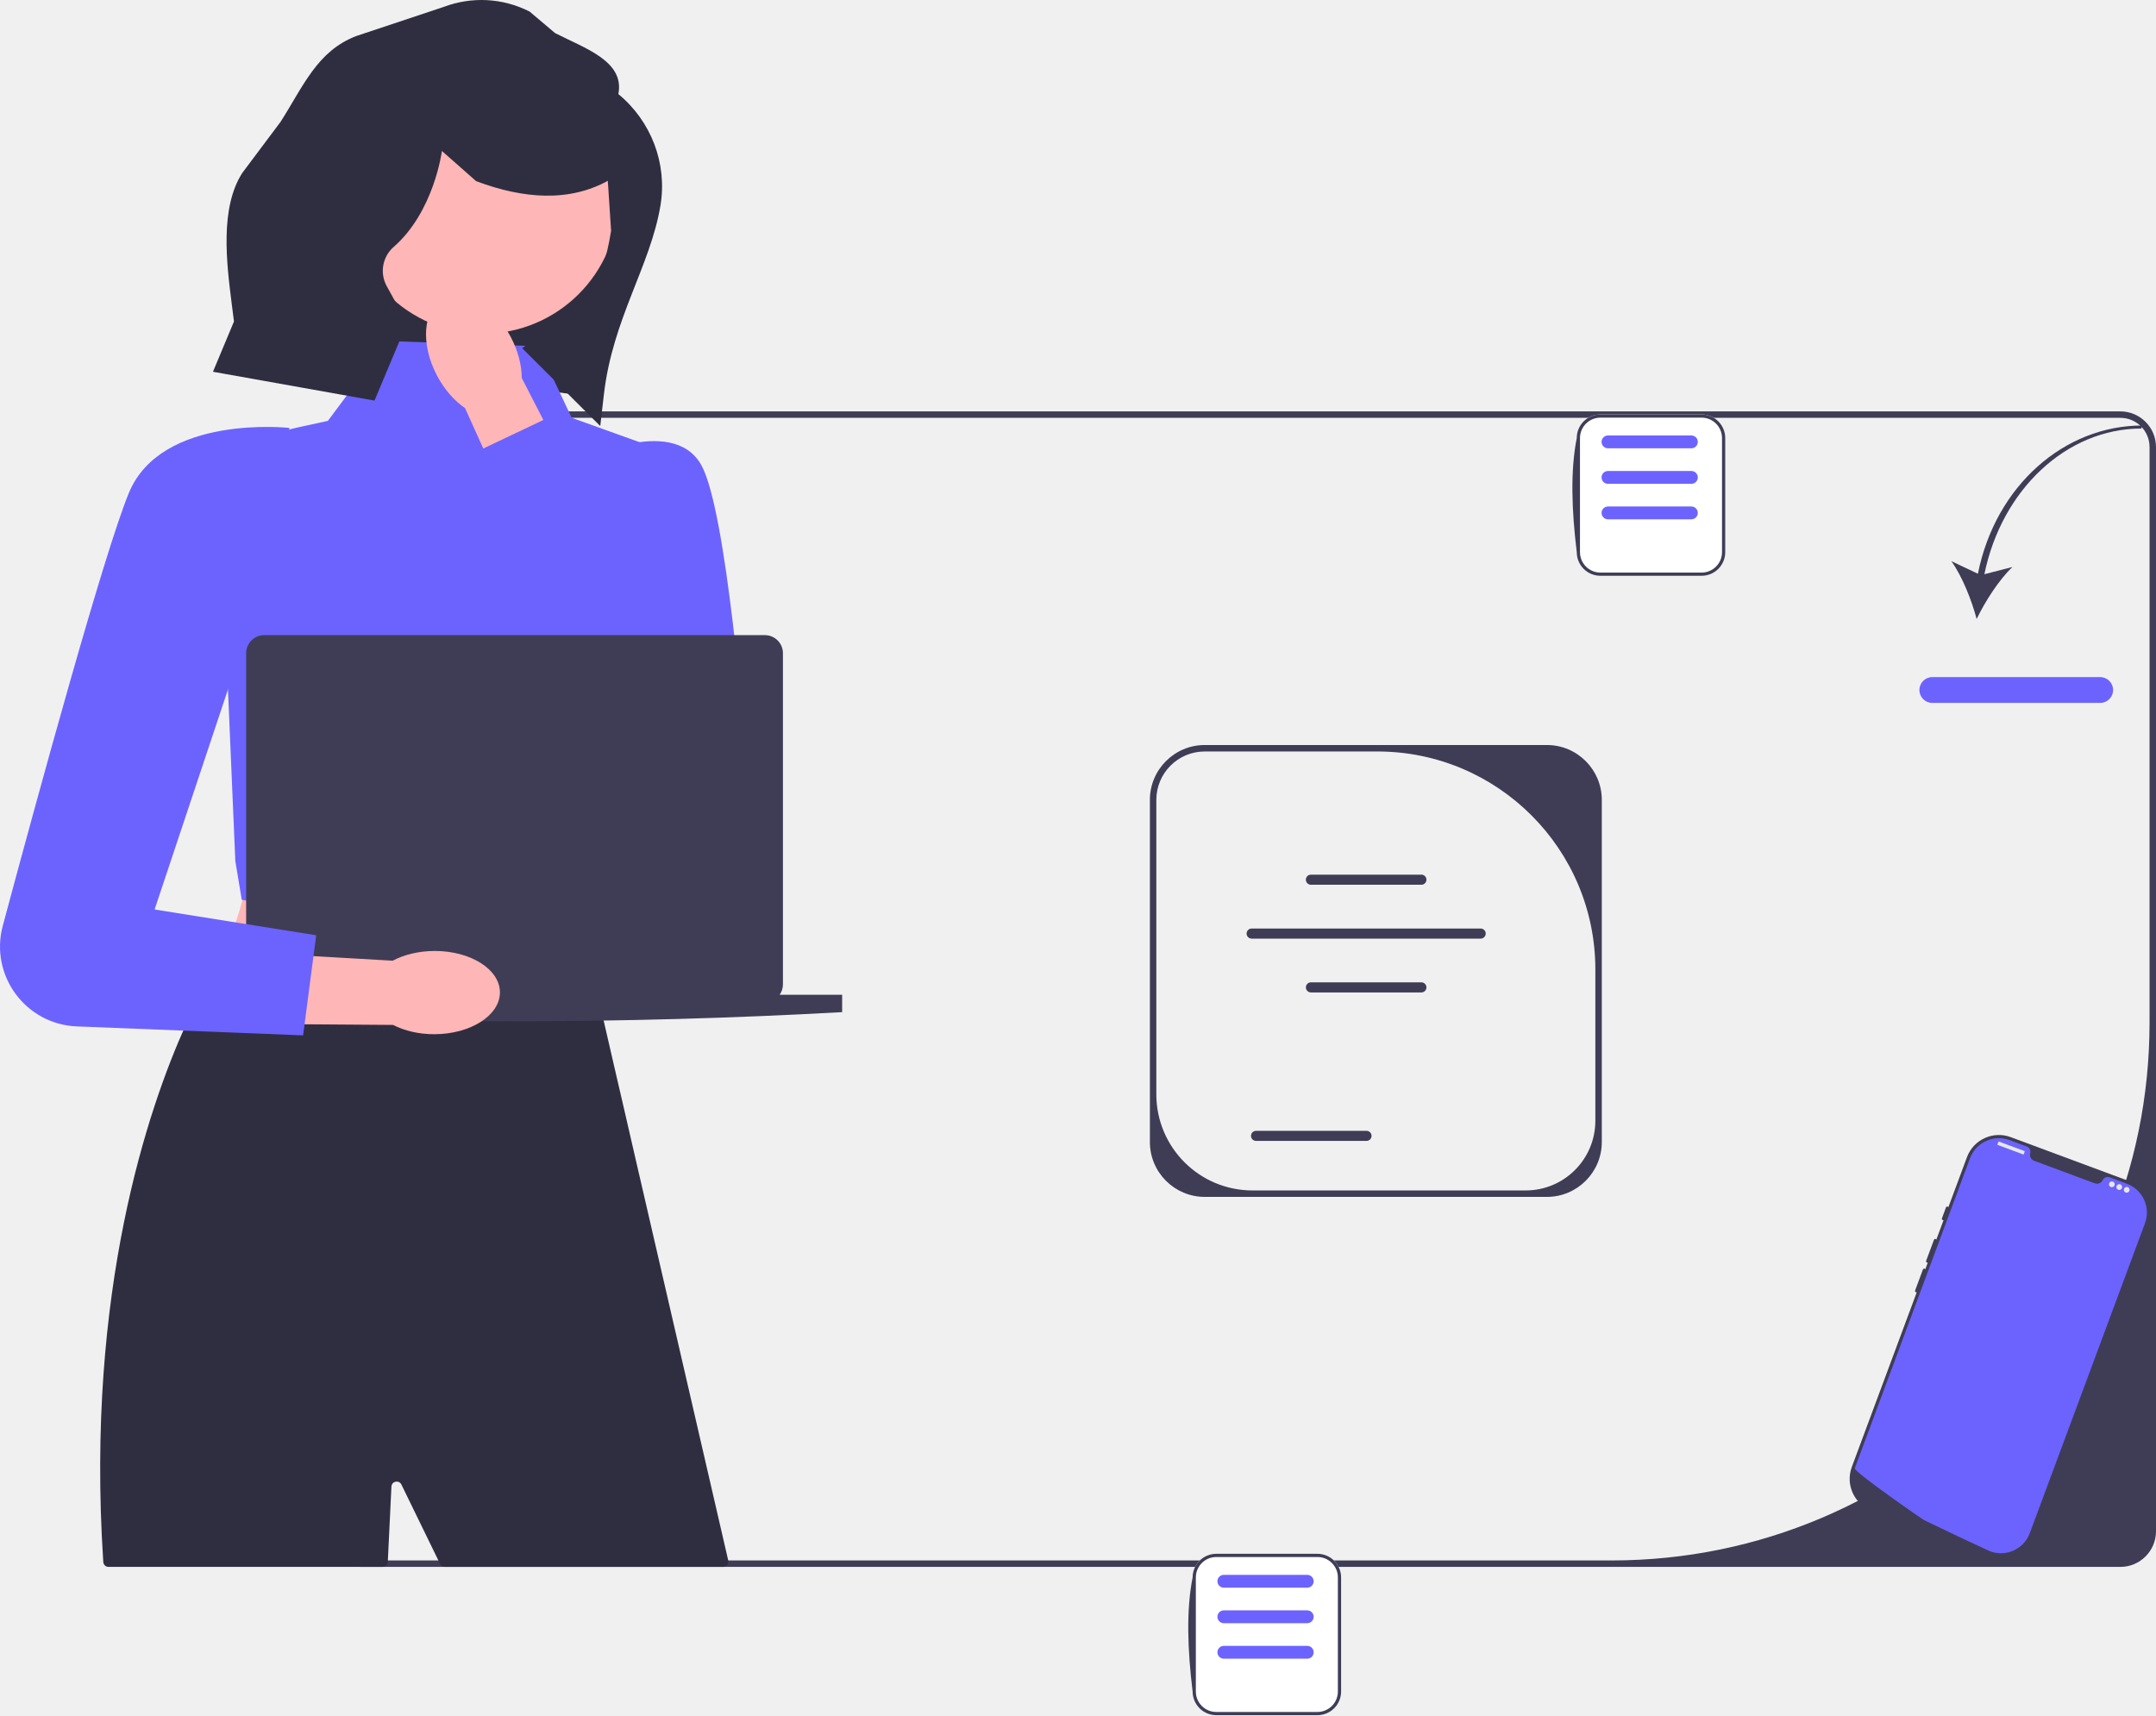
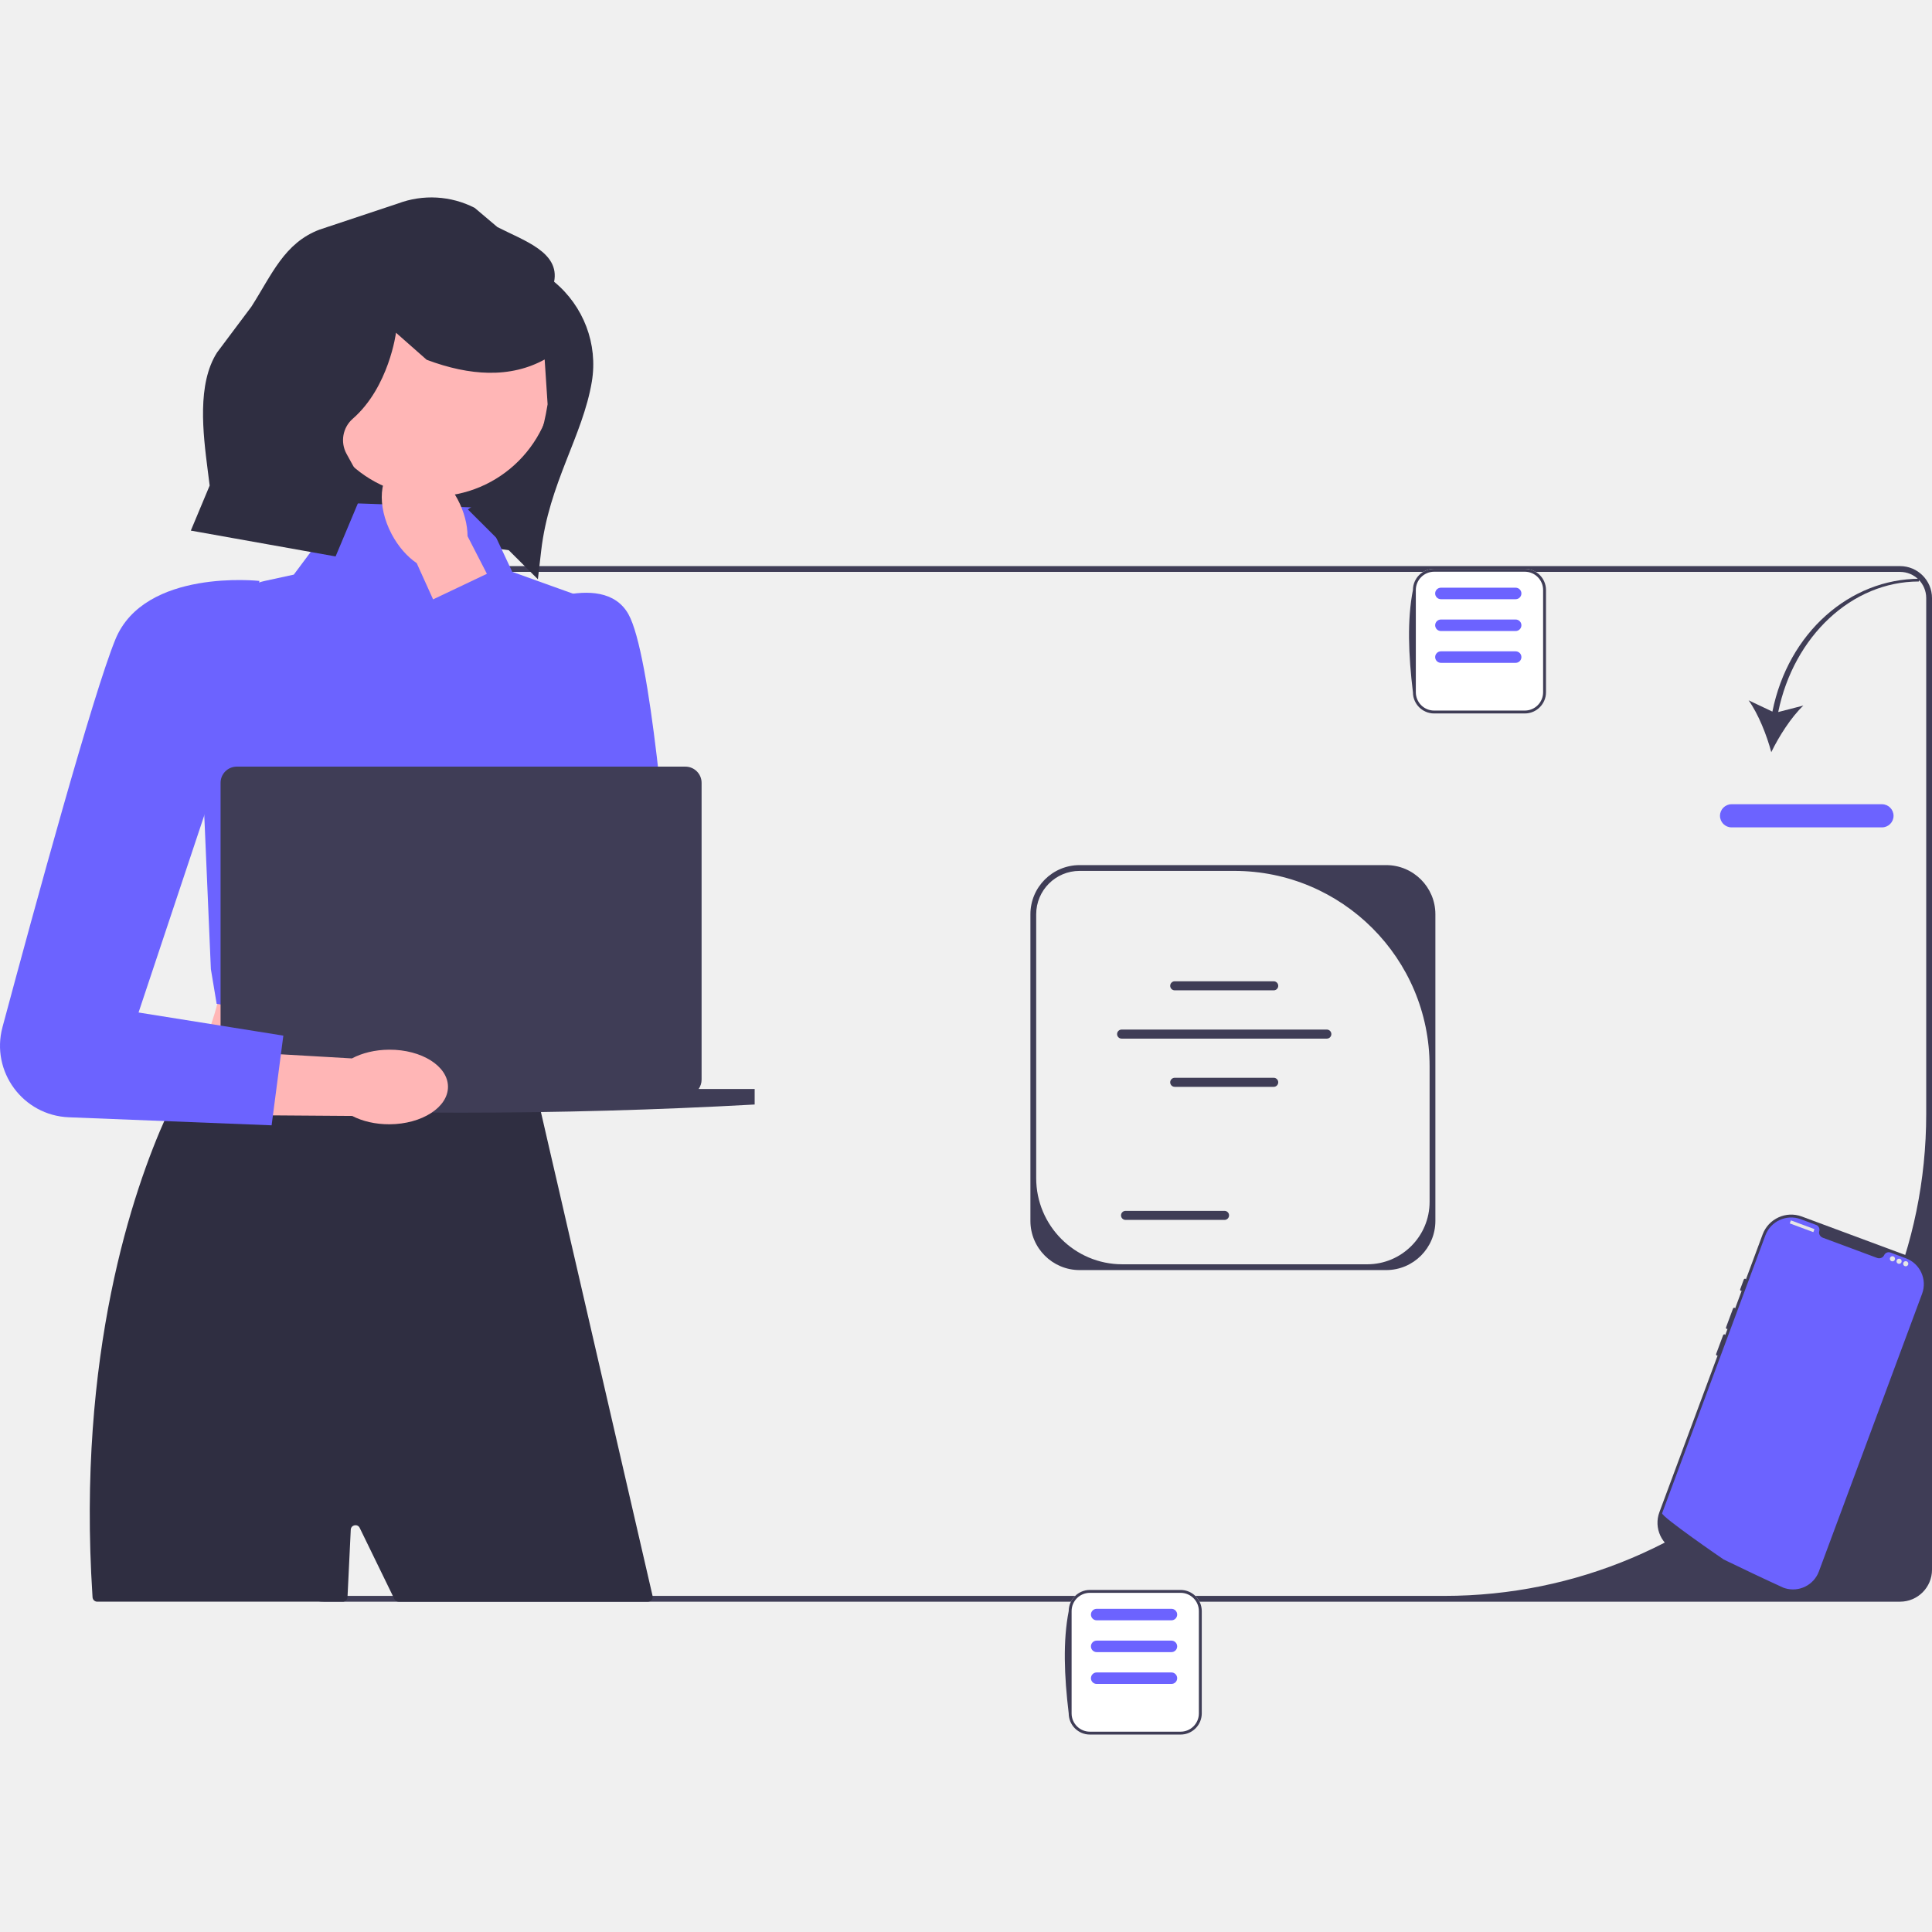
- <svg xmlns="http://www.w3.org/2000/svg" width="667.898" height="531.394" viewBox="0 0 667.898 531.394">
+ <svg xmlns="http://www.w3.org/2000/svg" width="3000" height="3000" viewBox="0 0 667.898 531.394">
  <polygon points="177.275 122.143 97.822 111.55 113.9 30.123 199.252 46.976 177.275 122.143" fill="#2f2e41" />
  <path d="M100.898,474.414V138.494c0-6.087,4.952-11.04,11.04-11.04H656.858c6.087,0,11.04,4.953,11.04,11.04V474.414c0,6.087-4.953,11.04-11.04,11.04H111.938c-6.088,0-11.04-4.953-11.04-11.04ZM665.898,138.494c0-4.993-4.047-9.04-9.04-9.04H111.938c-4.993,0-9.04,4.047-9.04,9.04V474.414c0,4.993,4.047,9.04,9.04,9.04H499.264c92.029,0,166.634-74.605,166.634-166.634V138.494Z" fill="#3f3d56" />
  <g>
    <path d="M612.727,177.751l-8.23-3.899c3.376,4.711,6.284,12.068,7.841,17.922,2.637-5.453,6.887-12.126,11.094-16.112l-8.698,2.238c5.36-26.268,25.519-45.126,48.604-45.126l.327-.949c-24.113,0-45.466,18.596-50.938,45.925Z" fill="#3f3d56" />
    <path d="M650.606,217.775h-52c-2.206,0-4-1.794-4-4s1.794-4,4-4h52c2.206,0,4,1.794,4,4s-1.794,4-4,4Z" fill="#6c63ff" />
  </g>
  <g>
    <path d="M496.216,247.818v106c0,9.374-7.626,17-17,17h-106c-9.374,0-17-7.626-17-17v-106c0-9.374,7.626-17,17-17h106c9.374,0,17,7.626,17,17Zm-23.576,121c11.916,0,21.576-9.66,21.576-21.576v-46.865c0-37.312-30.247-67.559-67.559-67.559h-53.441c-8.284,0-15,6.716-15,15v91.211c0,16.452,13.337,29.789,29.789,29.789h84.635Z" fill="#3f3d56" />
    <g>
      <path d="M440.326,274.11h-34.221c-.863,0-1.565-.702-1.565-1.565,0-.863,.702-1.564,1.565-1.564h34.221c.863,0,1.564,.702,1.564,1.564s-.702,1.565-1.564,1.565Z" fill="#3f3d56" />
      <path d="M440.326,307.474h-34.221c-.863,0-1.565-.702-1.565-1.565,0-.863,.702-1.564,1.565-1.564h34.221c.863,0,1.564,.702,1.564,1.564s-.702,1.565-1.564,1.565Z" fill="#3f3d56" />
      <path d="M423.326,353.474h-34.221c-.863,0-1.565-.702-1.565-1.565,0-.863,.702-1.564,1.565-1.564h34.221c.863,0,1.564,.702,1.564,1.564s-.702,1.565-1.564,1.565Z" fill="#3f3d56" />
      <path d="M458.69,290.803h-70.947c-.863,0-1.565-.702-1.565-1.565s.702-1.564,1.565-1.564h70.947c.863,0,1.564,.702,1.564,1.564,0,.863-.702,1.565-1.564,1.565Z" fill="#3f3d56" />
    </g>
  </g>
  <path d="M183.62,302.62H66.345c9.83-21.934,15.873-42.824,6.426-59.441l110.849-6.426c-5.539,22.431-6.216,44.445,0,65.867Z" fill="#ffb6b6" />
  <path d="M224.01,485.454h-86.216c-.624,0-1.192-.356-1.464-.917l-.525-1.083-11.457-23.518c-.738-1.514-3.008-1.048-3.089,.634l-1.104,22.883-.023,.454c-.043,.866-.758,1.546-1.626,1.546H33.62c-.858,0-1.569-.667-1.625-1.523-.01-.159-.021-.319-.03-.477-5.42-83.65,14.07-140.35,25.5-165.72l.01-.01c4.49-9.98,7.75-15.11,7.75-15.11l1.13-.01h.01l22.83-.4h.01l20.22-.34,15.28-.25,6.13-.11h.01l3.84-.06,19.09-.33,17.05-.29,12.24-.2h.34l1.82,7.85v.01l.07,.35v.01l.31,1.29,.01,.04,.62,2.71v.02l.04,.15v.01l.15,.65,.01,.03,1.44,6.23,2.33,10.13,3.07,13.25,3.87,16.82,1.96,8.47,2.69,11.67,23.8,103.14h0c.24,1.022-.535,2-1.584,2Z" fill="#2f2e41" />
  <path d="M166.689,107.284l-46.671-1.628-18.448,24.739-9.707,2.108c-14.551,3.16-24.533,16.58-23.374,31.425l4.41,102.848,2,12,110,18,24.734-155.648-32.546-11.692-10.398-22.151Z" fill="#6c63ff" />
  <circle cx="149.657" cy="61.49" r="41.893" fill="#ffb6b6" />
  <g>
    <path d="M616.185,481.565l-36.319-13.497c-5.447-2.024-8.232-8.103-6.208-13.551l35.681-96.01c2.024-5.447,8.103-8.232,13.551-6.208l36.319,13.497c5.447,2.024,8.232,8.103,6.208,13.551-13.652,38.806-28.545,82.409-35.681,96.01-2.024,5.447-8.103,8.232-13.55,6.208Z" fill="#3f3d56" />
    <path d="M656.469,404.972c-.231-.086-.488,.032-.573,.263l-4.97,13.374c-.086,.231,.032,.488,.263,.573s.488-.032,.573-.263l4.97-13.374c.086-.231-.032-.488-.263-.573Z" fill="#3f3d56" />
    <path d="M664.475,378.998l-35.68,96.008c-1.762,4.741-6.894,7.248-11.672,5.815l-.002-.001c-.071-.021-.141-.043-.213-.067-.126-.04-.25-.083-.375-.13,0,0-.447-.204-1.264-.579-.825-.378-2.025-.931-3.519-1.627-.449-.207-.921-.428-1.419-.661-.993-.464-2.083-.974-3.25-1.526-.466-.218-.947-.447-1.438-.68-2.512-1.188-5.322-2.53-8.277-3.966-.5-.241-1.004-.485-1.511-.733-.132-.066-21.671-14.867-21.255-15.988l35.68-96.008c1.835-4.938,7.324-7.452,12.262-5.617l5.337,1.983c.853,.317,1.291,1.236,1.048,2.114-.015,.059-.029,.117-.04,.178-.163,.912,.399,1.799,1.269,2.122l18.759,6.972c.869,.323,1.874,.019,2.347-.778,.031-.053,.059-.107,.086-.161,.389-.823,1.322-1.233,2.174-.916l5.337,1.983c4.938,1.835,7.452,7.324,5.617,12.262Z" fill="#6c63ff" />
    <path d="M603.404,373.836c-.231-.086-.488,.032-.573,.263l-1.243,3.343c-.086,.231,.032,.488,.263,.573s.488-.032,.573-.263l1.243-3.343c.086-.231-.032-.488-.263-.573Z" fill="#3f3d56" />
    <path d="M599.677,383.866c-.231-.086-.488,.032-.573,.263l-2.407,6.478c-.086,.231,.032,.488,.263,.573s.488-.032,.573-.263l2.407-6.478c.086-.231-.032-.488-.263-.573Z" fill="#3f3d56" />
    <path d="M596.26,393.061c-.231-.086-.488,.032-.573,.263l-2.407,6.478c-.086,.231,.032,.488,.263,.573s.488-.032,.573-.263l2.407-6.478c.086-.231-.032-.488-.263-.573Z" fill="#3f3d56" />
    <rect x="618.651" y="355.112" width="8.694" height="1.115" rx=".086" ry=".086" transform="translate(162.9224 -194.7465) rotate(20.38675)" fill="#e6e6e6" />
    <circle cx="654.22" cy="366.916" r=".892" fill="#e6e6e6" />
    <circle cx="656.519" cy="367.77" r=".892" fill="#e6e6e6" />
    <circle cx="658.817" cy="368.624" r=".892" fill="#e6e6e6" />
  </g>
  <g>
    <path d="M527.137,178.394h-31.362c-4.036,0-7.319-3.283-7.319-7.319v-35.362c0-4.036,3.283-7.319,7.319-7.319h31.362c4.036,0,7.319,3.283,7.319,7.319v35.362c0,4.036-3.283,7.319-7.319,7.319Z" fill="#fff" />
    <path d="M527.137,178.394h-31.362c-4.036,0-7.319-3.283-7.319-7.319-1.577-13.021-2.011-25.149,0-35.362,0-4.036,3.283-7.319,7.319-7.319h31.362c4.036,0,7.319,3.283,7.319,7.319v35.362c0,4.036-3.283,7.319-7.319,7.319Zm-31.362-49c-3.484,0-6.319,2.834-6.319,6.319v35.362c0,3.484,2.834,6.319,6.319,6.319h31.362c3.484,0,6.319-2.834,6.319-6.319v-35.362c0-3.484-2.834-6.319-6.319-6.319h-31.362Z" fill="#3f3d56" />
    <path d="M523.968,149.894h-25.841c-1.096,0-1.988-.892-1.988-1.988s.892-1.988,1.988-1.988h25.841c1.096,0,1.988,.892,1.988,1.988s-.892,1.988-1.988,1.988Z" fill="#6c63ff" />
    <path d="M523.968,160.894h-25.841c-1.096,0-1.988-.892-1.988-1.988s.892-1.988,1.988-1.988h25.841c1.096,0,1.988,.892,1.988,1.988s-.892,1.988-1.988,1.988Z" fill="#6c63ff" />
    <path d="M523.968,138.894h-25.841c-1.096,0-1.988-.892-1.988-1.988s.892-1.988,1.988-1.988h25.841c1.096,0,1.988,.892,1.988,1.988s-.892,1.988-1.988,1.988Z" fill="#6c63ff" />
  </g>
  <g>
    <path d="M135.412,116.425c2.296,4.327,5.378,7.778,8.646,10.01l19.264,42.606,20.006-9.76-21.695-42.169c-.015-3.958-1.143-8.445-3.438-12.772-5.244-9.886-14.595-15.195-20.886-11.858-6.291,3.337-7.14,14.057-1.896,23.943l0,0Z" fill="#ffb6b6" />
    <path d="M178.79,143.28s29.341-15.376,38.445,.769c7.767,13.775,13.38,82.701,14.86,102.64,.26,3.5-.653,6.976-2.596,9.898v0c-5.754,8.655-18.158,9.48-25.008,1.663l-59.456-117.067,28.202-13.403,6.897,16.705-1.345-1.205Z" fill="#6c63ff" />
  </g>
  <path d="M241.52,308.202c.644-.913,1.024-2.026,1.024-3.228v-102.594c0-3.096-2.51-5.606-5.606-5.606H81.858c-3.096,0-5.606,2.51-5.606,5.606v102.594c0,1.202,.38,2.315,1.024,3.228h-19.369v5.378c67.34,3.766,135,3.766,202.981,0v-5.378h-19.369Z" fill="#3f3d56" />
  <g>
    <path d="M408.137,531.394h-31.362c-4.036,0-7.319-3.283-7.319-7.319v-35.362c0-4.036,3.283-7.319,7.319-7.319h31.362c4.036,0,7.319,3.283,7.319,7.319v35.362c0,4.036-3.283,7.319-7.319,7.319Z" fill="#fff" />
    <path d="M408.137,531.394h-31.362c-4.036,0-7.319-3.283-7.319-7.319-1.577-13.021-2.011-25.149,0-35.362,0-4.036,3.283-7.319,7.319-7.319h31.362c4.036,0,7.319,3.283,7.319,7.319v35.362c0,4.036-3.283,7.319-7.319,7.319Zm-31.362-49c-3.484,0-6.319,2.834-6.319,6.319v35.362c0,3.484,2.834,6.319,6.319,6.319h31.362c3.484,0,6.319-2.834,6.319-6.319v-35.362c0-3.484-2.834-6.319-6.319-6.319h-31.362Z" fill="#3f3d56" />
    <path d="M404.968,502.894h-25.841c-1.096,0-1.988-.892-1.988-1.988s.892-1.988,1.988-1.988h25.841c1.096,0,1.988,.892,1.988,1.988s-.892,1.988-1.988,1.988Z" fill="#6c63ff" />
    <path d="M404.968,513.894h-25.841c-1.096,0-1.988-.892-1.988-1.988s.892-1.988,1.988-1.988h25.841c1.096,0,1.988,.892,1.988,1.988s-.892,1.988-1.988,1.988Z" fill="#6c63ff" />
    <path d="M404.968,491.894h-25.841c-1.096,0-1.988-.892-1.988-1.988s.892-1.988,1.988-1.988h25.841c1.096,0,1.988,.892,1.988,1.988s-.892,1.988-1.988,1.988Z" fill="#6c63ff" />
  </g>
  <g>
    <path d="M134.539,294.628c-4.899,.026-9.385,1.156-12.879,3.016l-46.681-2.701-.635,22.25,47.422,.344c3.513,1.823,8.011,2.905,12.91,2.879,11.191-.059,20.232-5.88,20.194-13.002-.038-7.121-9.14-12.846-20.331-12.787h-0Z" fill="#ffb6b6" />
    <path d="M89.689,132.578s-39.682-4.422-49.791,20.196c-7.722,18.806-27.783,92.1-39.04,134.063-4.116,15.342,7.073,30.532,22.945,31.161l70.095,2.776,4.054-31.009-50.054-7.991,28-84,13.791-65.196Z" fill="#6c63ff" />
  </g>
  <path d="M191.56,29.148c2.014-10.202-10.349-14.164-19.608-18.898l-7.861-6.649c-8.241-4.213-17.878-4.755-26.539-1.492l-27.032,8.998c-12.27,4.622-16.551,15.625-23.622,26.667l-11.852,15.822c-6.96,10.87-4.879,27.84-3.247,40.643l.684,5.365-6.512,15.572,50.045,8.934,10.087-24.031-6.295-11.422c-2.233-4.053-1.34-9.114,2.147-12.156l0-0c12.541-10.944,14.943-29.728,14.943-29.728l10.602,9.349c7.705,2.891,14.817,4.381,21.347,4.494,7.182,.124,13.659-1.417,19.445-4.594l1.018,15.491c-2.991,18.313-7.454,22.339-27.564,36.349l24.203,24.134,1.134-9.828c2.698-23.378,14.356-39.649,17.512-58.459,2.182-13.006-2.856-26.18-13.036-34.563h-0Z" fill="#2f2e41" />
</svg>
